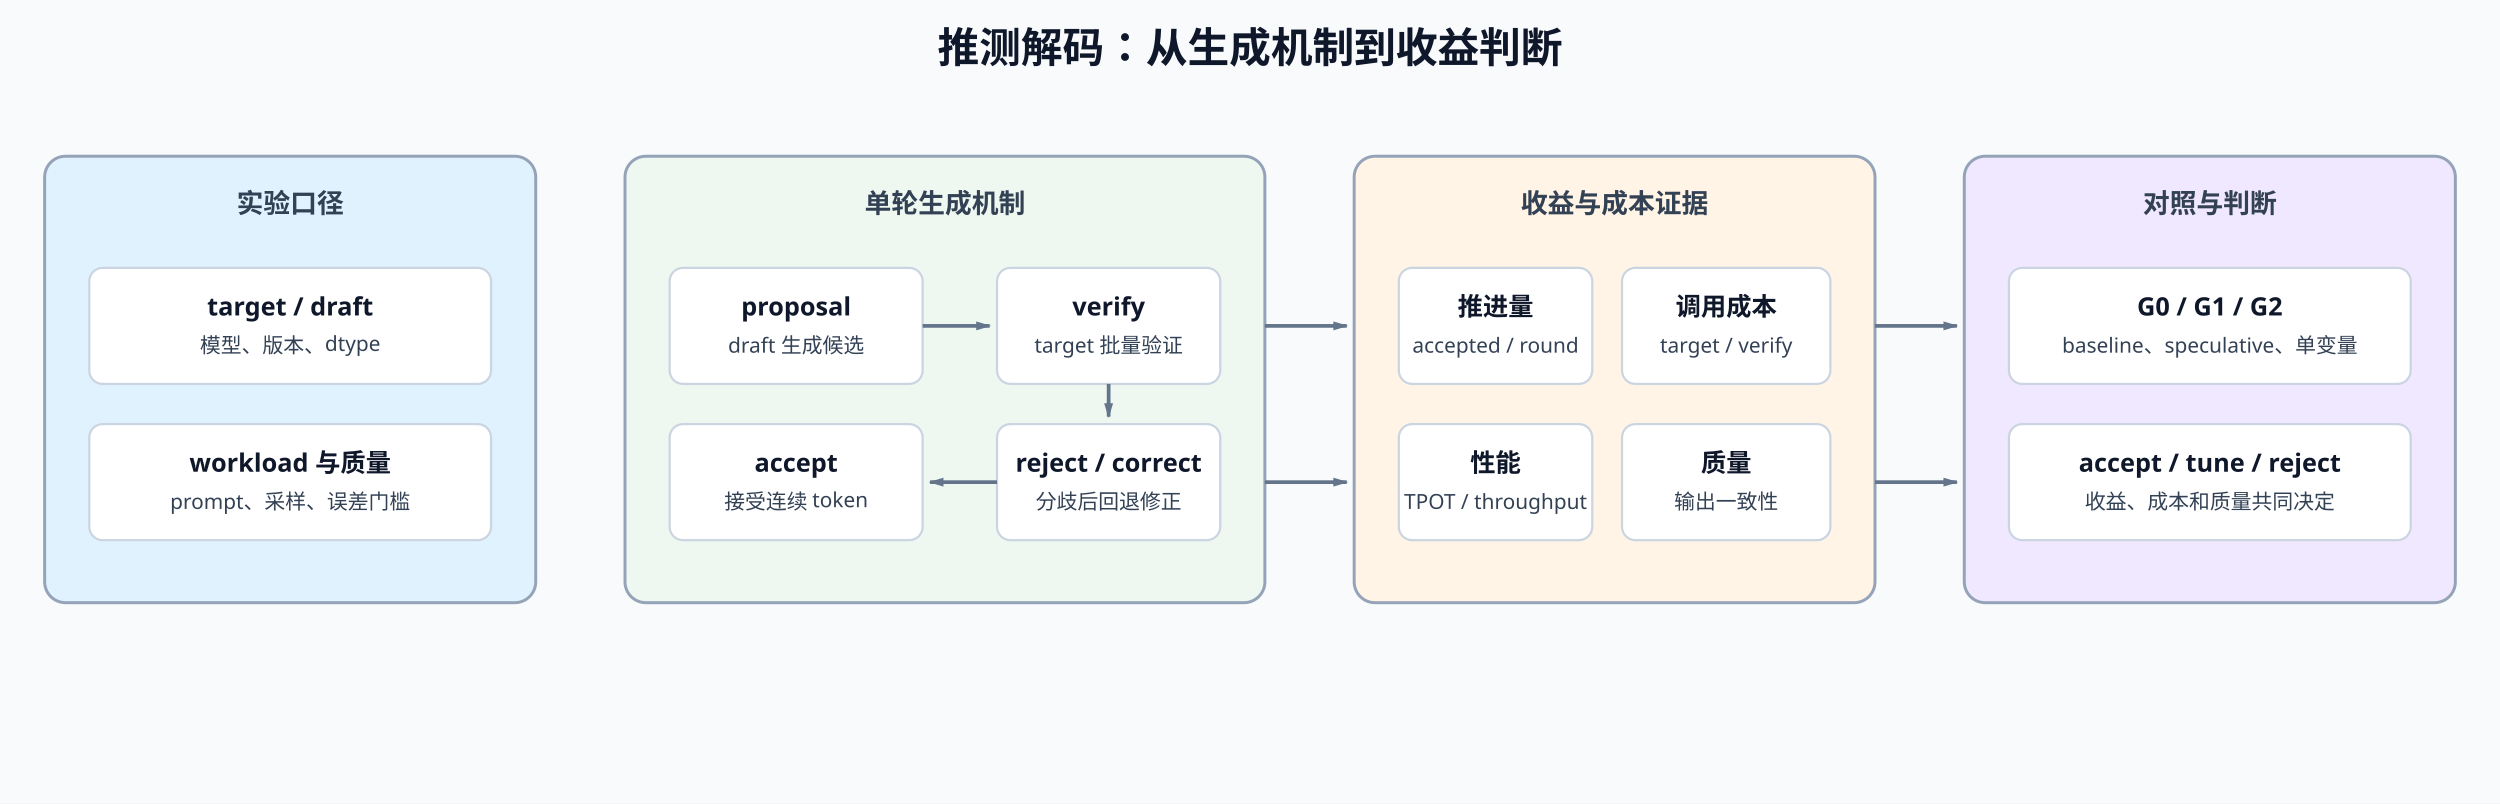
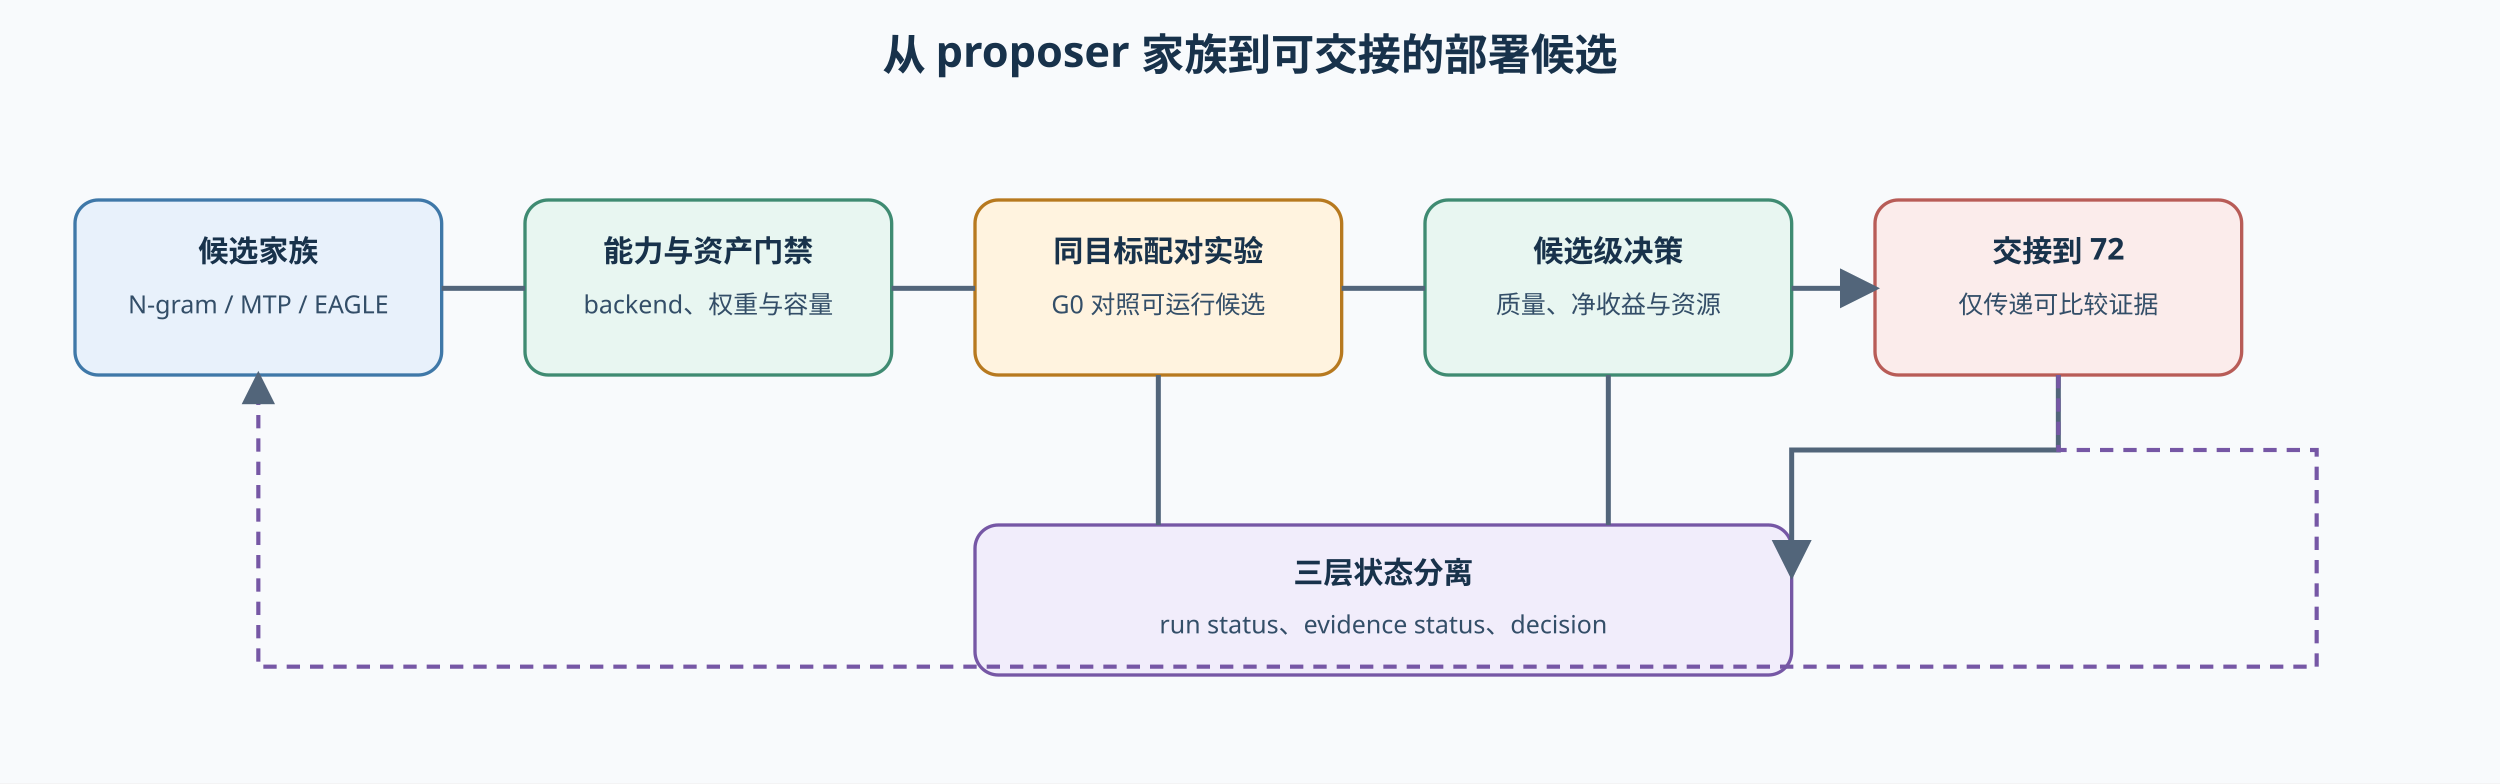
- <svg xmlns="http://www.w3.org/2000/svg" width="1680" height="540" viewBox="0 0 1680 540">
+ <svg xmlns="http://www.w3.org/2000/svg" width="1500" height="470" viewBox="0 0 1500 470" role="img" aria-labelledby="svg-title svg-desc">
  <defs>
-     <marker id="arrow" markerWidth="10" markerHeight="10" refX="9" refY="3" orient="auto" markerUnits="userSpaceOnUse">
-       <path d="M0,0 L10,3 L0,6 Z" fill="#64748b" />
+     <marker id="arrow" markerWidth="8" markerHeight="8" refX="7" refY="4" orient="auto">
+       <path d="M0 0L8 4L0 8Z" fill="#52657a" />
    </marker>
-     <style>
-       .title{font:700 28px sans-serif;fill:#0f172a}
-       .group{font:700 18px sans-serif;fill:#334155}
-       .label{font:700 17px sans-serif;fill:#0f172a}
-       .text{font:14px sans-serif;fill:#334155}
-       .box{stroke:#94a3b8;stroke-width:2;rx:14}
-       .metric{stroke:#cbd5e1;stroke-width:1.5;rx:9}
-       .flow{stroke:#64748b;stroke-width:2.5;fill:none;marker-end:url(#arrow)}
-     </style>
+     <style>.t{font-weight:700;font-size:26px;font-family:sans-serif;fill:#18324b}.h{font-weight:600;font-size:18px;font-family:sans-serif;fill:#18324b}.b{font-size:15px;font-family:sans-serif;fill:#334e68}.l{fill:none;stroke:#52657a;stroke-width:3;marker-end:url(#arrow)}.f{fill:none;stroke:#7657a5;stroke-width:2.5;stroke-dasharray:8 6;marker-end:url(#arrow)}.a{fill:#e8f1fb;stroke:#3f78a8;stroke-width:2}.g{fill:#e8f6f1;stroke:#3f8b72;stroke-width:2}.o{fill:#fff3df;stroke:#b7791f;stroke-width:2}.p{fill:#f1edfb;stroke:#7657a5;stroke-width:2}.r{fill:#fbeceb;stroke:#b85c57;stroke-width:2}</style>
  </defs>
-   <rect width="1680" height="540" fill="#f8fafc" />
-   <text x="840" y="42" text-anchor="middle" class="title">推测解码：从生成机制到收益判断</text>
-   <rect x="30" y="105" width="330" height="300" class="box" fill="#e0f2fe" />
-   <text x="195" y="143" text-anchor="middle" class="group">实验口径</text>
-   <rect x="60" y="180" width="270" height="78" class="metric" fill="#ffffff" />
-   <text x="195" y="212" text-anchor="middle" class="label">target / draft</text>
-   <text x="195" y="237" text-anchor="middle" class="text">模型、版本、dtype</text>
-   <rect x="60" y="285" width="270" height="78" class="metric" fill="#ffffff" />
-   <text x="195" y="317" text-anchor="middle" class="label">workload 与质量</text>
-   <text x="195" y="342" text-anchor="middle" class="text">prompt、采样、误差门槛</text>
-   <rect x="420" y="105" width="430" height="300" class="box" fill="#eef8f1" />
-   <text x="635" y="143" text-anchor="middle" class="group">单轮生成机制</text>
-   <rect x="450" y="180" width="170" height="78" class="metric" fill="#ffffff" />
-   <text x="535" y="212" text-anchor="middle" class="label">proposal</text>
-   <text x="535" y="237" text-anchor="middle" class="text">draft 生成候选</text>
-   <rect x="670" y="180" width="150" height="78" class="metric" fill="#ffffff" />
-   <text x="745" y="212" text-anchor="middle" class="label">verify</text>
-   <text x="745" y="237" text-anchor="middle" class="text">target 批量验证</text>
-   <rect x="450" y="285" width="170" height="78" class="metric" fill="#ffffff" />
-   <text x="535" y="317" text-anchor="middle" class="label">accept</text>
-   <text x="535" y="342" text-anchor="middle" class="text">接受连续 token</text>
-   <rect x="670" y="285" width="150" height="78" class="metric" fill="#ffffff" />
-   <text x="745" y="317" text-anchor="middle" class="label">reject / correct</text>
-   <text x="745" y="342" text-anchor="middle" class="text">分歧后回退修正</text>
-   <path d="M620 219 H665" class="flow" />
-   <path d="M745 258 V280" class="flow" />
-   <path d="M670 324 H625" class="flow" />
-   <rect x="910" y="105" width="350" height="300" class="box" fill="#fff4e5" />
-   <text x="1085" y="143" text-anchor="middle" class="group">收益与成本证据</text>
-   <rect x="940" y="180" width="130" height="78" class="metric" fill="#ffffff" />
-   <text x="1005" y="212" text-anchor="middle" class="label">推进量</text>
-   <text x="1005" y="237" text-anchor="middle" class="text">accepted / round</text>
-   <rect x="1090" y="180" width="140" height="78" class="metric" fill="#ffffff" />
-   <text x="1160" y="212" text-anchor="middle" class="label">调用成本</text>
-   <text x="1160" y="237" text-anchor="middle" class="text">target / verify</text>
-   <rect x="940" y="285" width="130" height="78" class="metric" fill="#ffffff" />
-   <text x="1005" y="317" text-anchor="middle" class="label">性能</text>
-   <text x="1005" y="342" text-anchor="middle" class="text">TPOT / throughput</text>
-   <rect x="1090" y="285" width="140" height="78" class="metric" fill="#ffffff" />
-   <text x="1160" y="317" text-anchor="middle" class="label">质量</text>
-   <text x="1160" y="342" text-anchor="middle" class="text">输出一致性</text>
-   <path d="M850 219 H880 V219 H905" class="flow" />
-   <path d="M850 324 H880 V324 H905" class="flow" />
-   <rect x="1320" y="105" width="330" height="300" class="box" fill="#f0e8ff" />
-   <text x="1485" y="143" text-anchor="middle" class="group">对照与判断</text>
-   <rect x="1350" y="180" width="270" height="78" class="metric" fill="#ffffff" />
-   <text x="1485" y="212" text-anchor="middle" class="label">G0 / G1 / G2</text>
-   <text x="1485" y="237" text-anchor="middle" class="text">baseline、speculative、单变量</text>
-   <rect x="1350" y="285" width="270" height="78" class="metric" fill="#ffffff" />
-   <text x="1485" y="317" text-anchor="middle" class="label">accept / tune / reject</text>
-   <text x="1485" y="342" text-anchor="middle" class="text">收益、成本和质量共同决定</text>
-   <path d="M1260 219 H1315" class="flow" />
-   <path d="M1260 324 H1315" class="flow" />
+   <rect width="1500" height="470" fill="#f8fafc" />
+   <text x="750" y="42" text-anchor="middle" class="t">从 proposer 家族到可交接的部署候选</text>
+   <rect x="45" y="120" width="220" height="105" rx="14" class="a" />
+   <text x="155" y="157" text-anchor="middle" class="h">候选家族</text>
+   <text x="155" y="188" text-anchor="middle" class="b">N-gram / MTP / EAGLE</text>
+   <rect x="315" y="120" width="220" height="105" rx="14" class="g" />
+   <text x="425" y="157" text-anchor="middle" class="h">能力与资产门禁</text>
+   <text x="425" y="188" text-anchor="middle" class="b">backend、权重与容量</text>
+   <rect x="585" y="120" width="220" height="105" rx="14" class="o" />
+   <text x="695" y="157" text-anchor="middle" class="h">同目标配对实验</text>
+   <text x="695" y="188" text-anchor="middle" class="b">G0 对照可运行候选</text>
+   <rect x="855" y="120" width="220" height="105" rx="14" class="g" />
+   <text x="965" y="157" text-anchor="middle" class="h">候选级决策</text>
+   <text x="965" y="188" text-anchor="middle" class="b">质量、净收益与资源</text>
+   <rect x="1125" y="120" width="220" height="105" rx="14" class="r" />
+   <text x="1235" y="157" text-anchor="middle" class="h">交接到 72</text>
+   <text x="1235" y="188" text-anchor="middle" class="b">仅传递可比较证据</text>
+   <path d="M265 173H315M535 173H585M805 173H855M1075 173H1125" class="l" />
+   <rect x="585" y="315" width="490" height="90" rx="14" class="p" />
+   <text x="830" y="350" text-anchor="middle" class="h">三层状态分离</text>
+   <text x="830" y="380" text-anchor="middle" class="b">run status、evidence status、decision</text>
+   <path d="M695 225V315M965 225V315M1235 225V270H1075V345" class="l" />
+   <path d="M1235 225V270H1390V400H155V225" class="f" />
</svg>
